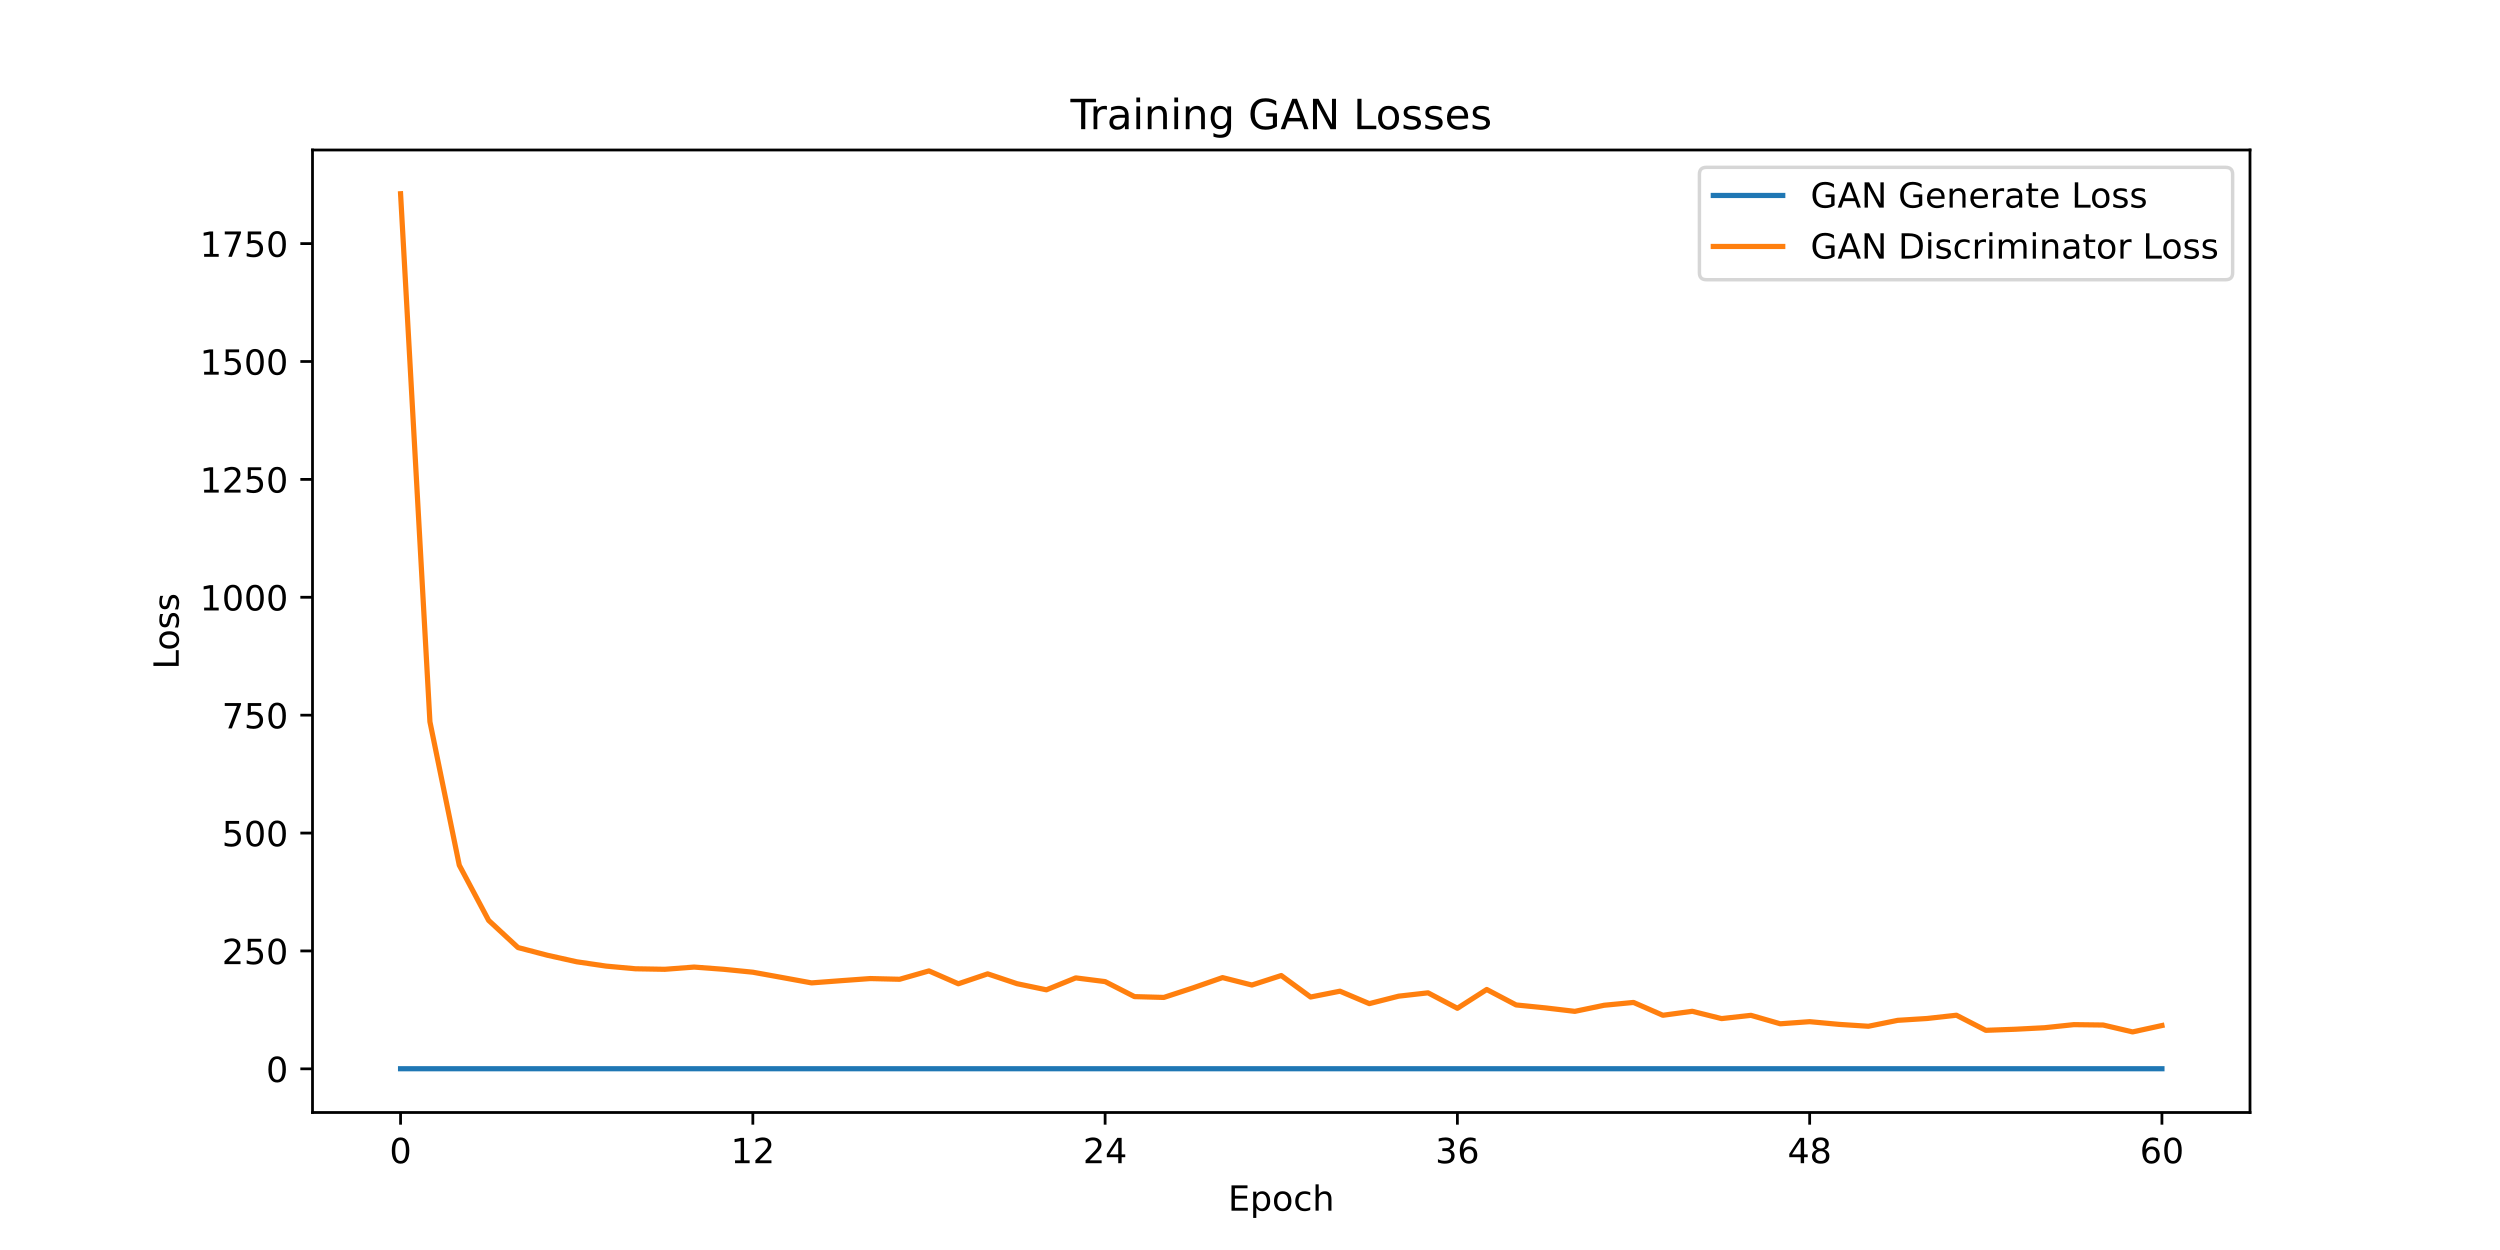
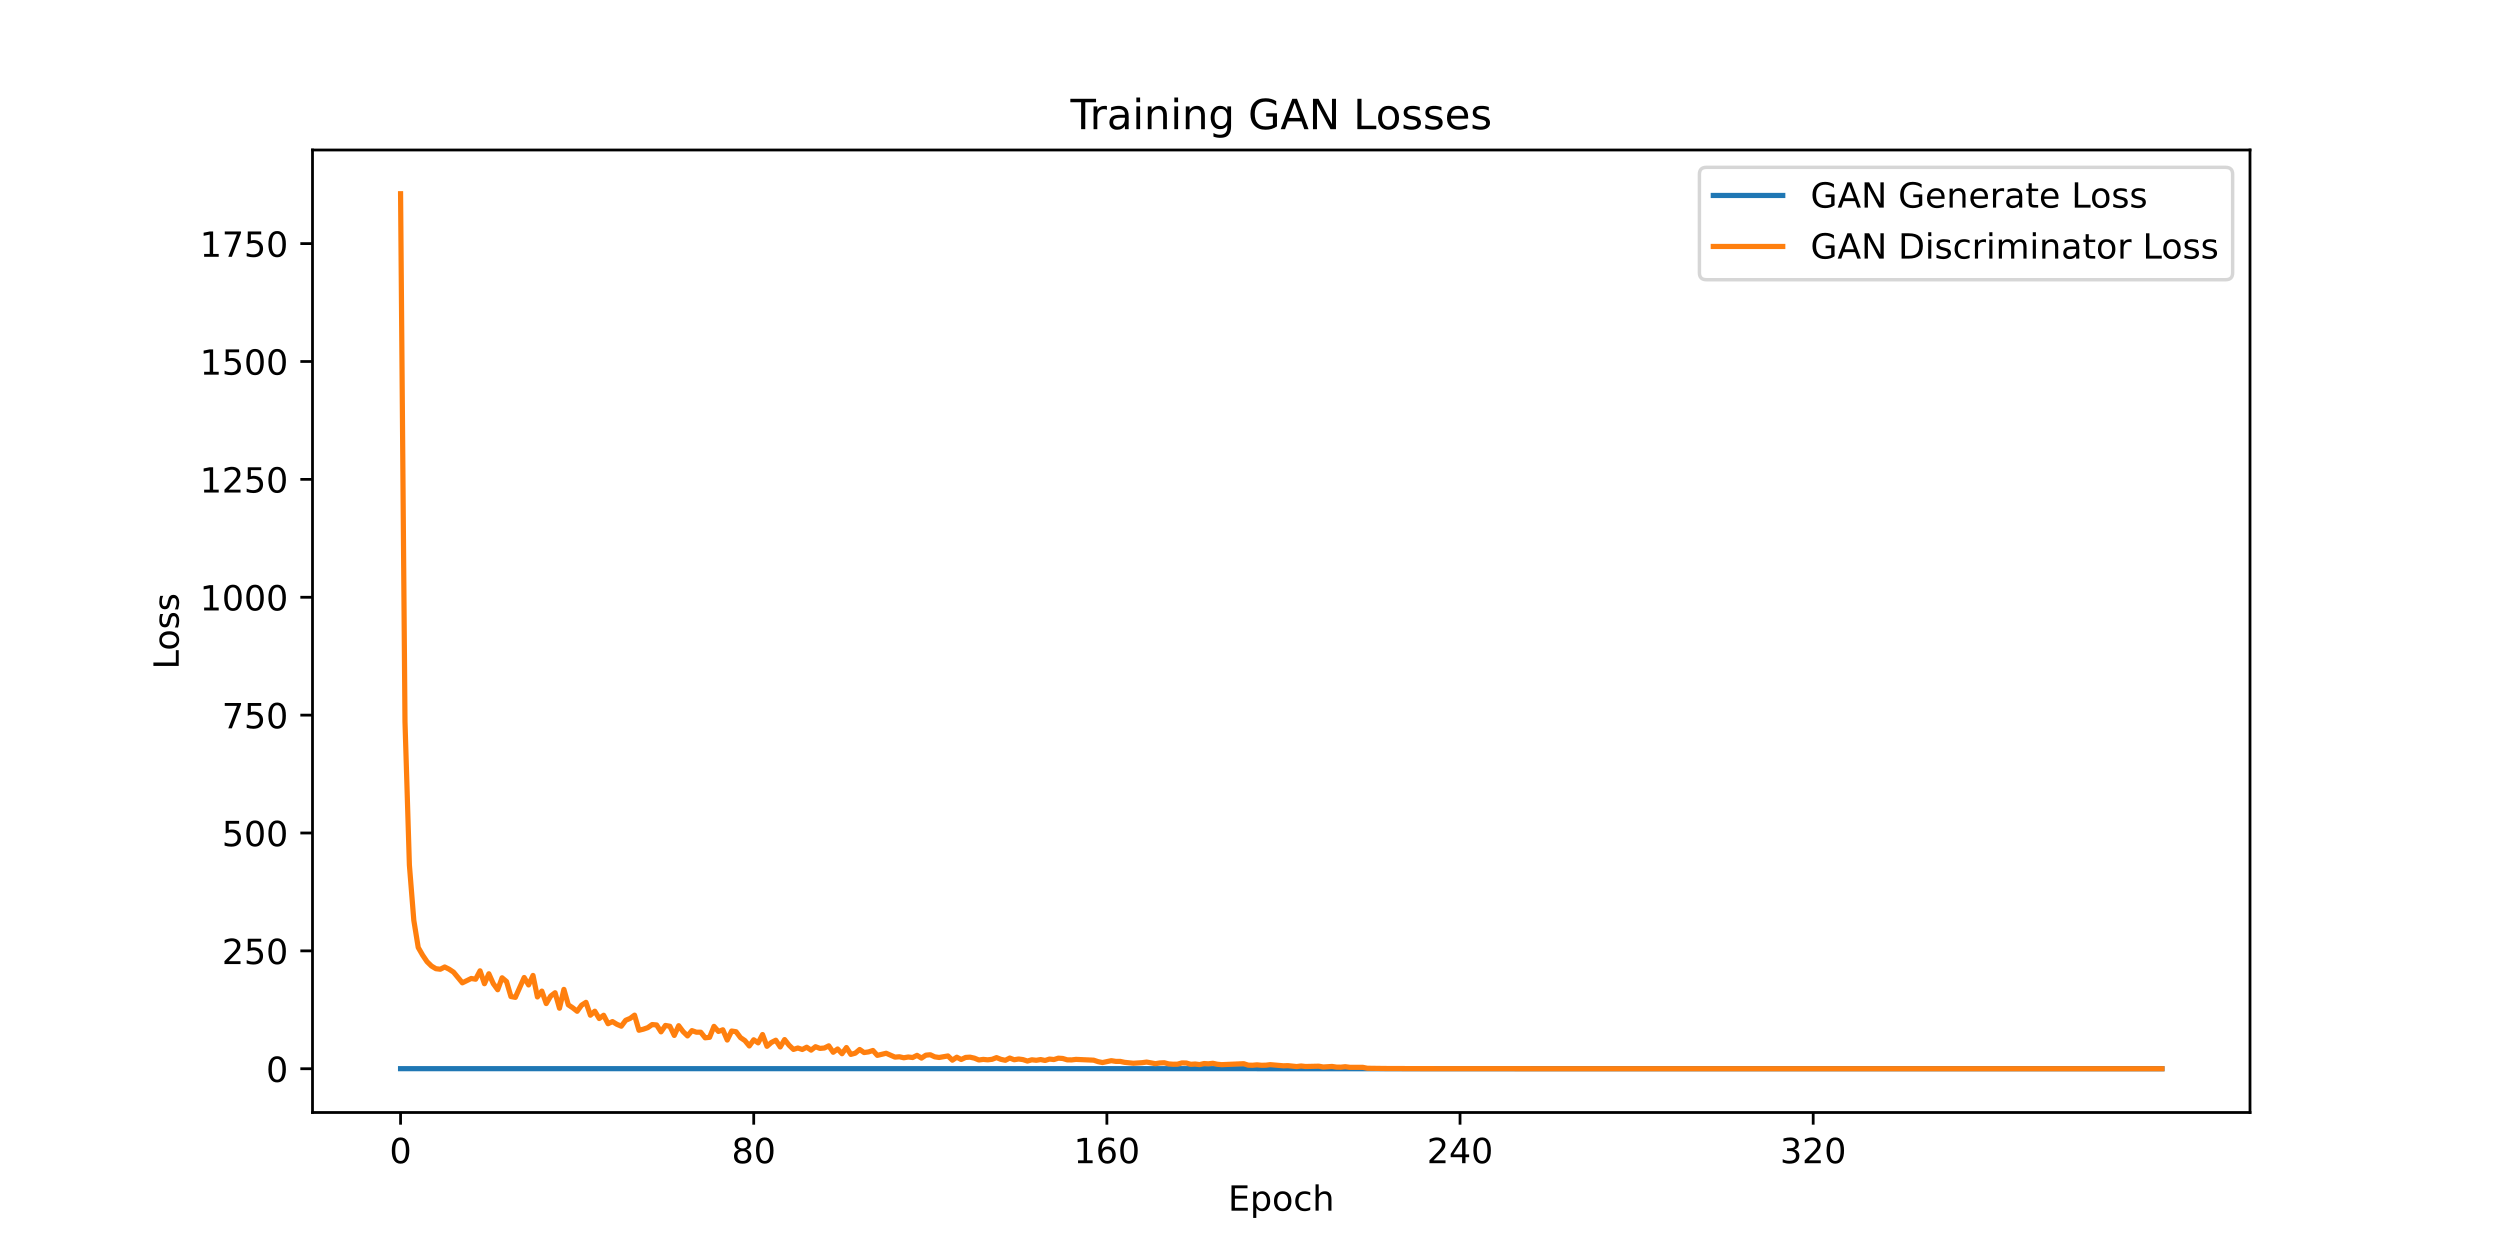
<svg xmlns="http://www.w3.org/2000/svg" xmlns:xlink="http://www.w3.org/1999/xlink" width="720pt" height="360pt" viewBox="0 0 720 360" version="1.1">
  <defs>
    <style type="text/css">*{stroke-linejoin: round; stroke-linecap: butt}</style>
  </defs>
  <g id="figure_1">
    <g id="patch_1">
      <path d="M 0 360  L 720 360  L 720 0  L 0 0  z " style="fill: #ffffff" />
    </g>
    <g id="axes_1">
      <g id="patch_2">
        <path d="M 90 320.4  L 648 320.4  L 648 43.2  L 90 43.2  z " style="fill: #ffffff" />
      </g>
      <g id="matplotlib.axis_1">
        <g id="xtick_1">
          <g id="line2d_1">
            <defs>
-               <path id="mc9441f8f01" d="M 0 0  L 0 3.5  " style="stroke: #000000; stroke-width: 0.8" />
-             </defs>
-             <g>
-               <use xlink:href="#mc9441f8f01" x="115.364" y="320.4" style="stroke: #000000; stroke-width: 0.8" />
+               <path id="m5b5b3372a6" d="M 0 0  L 0 3.5  " style="stroke: #000000; stroke-width: 0.8" />
+             </defs>
+             <g>
+               <use xlink:href="#m5b5b3372a6" x="115.364" y="320.4" style="stroke: #000000; stroke-width: 0.8" />
            </g>
          </g>
          <g id="text_1">
            <g transform="translate(112.1824 334.9984) scale(0.1 -0.1)">
              <defs>
                <path id="DejaVuSans-30" d="M 2034 4250  Q 1547 4250 1301 3770  Q 1056 3291 1056 2328  Q 1056 1369 1301 889  Q 1547 409 2034 409  Q 2525 409 2770 889  Q 3016 1369 3016 2328  Q 3016 3291 2770 3770  Q 2525 4250 2034 4250  z M 2034 4750  Q 2819 4750 3233 4129  Q 3647 3509 3647 2328  Q 3647 1150 3233 529  Q 2819 -91 2034 -91  Q 1250 -91 836 529  Q 422 1150 422 2328  Q 422 3509 836 4129  Q 1250 4750 2034 4750  z " transform="scale(0.015625)" />
              </defs>
              <use xlink:href="#DejaVuSans-30" />
            </g>
          </g>
        </g>
        <g id="xtick_2">
          <g id="line2d_2">
            <g>
-               <use xlink:href="#mc9441f8f01" x="216.818" y="320.4" style="stroke: #000000; stroke-width: 0.8" />
+               <use xlink:href="#m5b5b3372a6" x="217.072" y="320.4" style="stroke: #000000; stroke-width: 0.8" />
            </g>
          </g>
          <g id="text_2">
-             <g transform="translate(210.4557 334.9984) scale(0.1 -0.1)">
-               <defs>
-                 <path id="DejaVuSans-31" d="M 794 531  L 1825 531  L 1825 4091  L 703 3866  L 703 4441  L 1819 4666  L 2450 4666  L 2450 531  L 3481 531  L 3481 0  L 794 0  L 794 531  z " transform="scale(0.015625)" />
-                 <path id="DejaVuSans-32" d="M 1228 531  L 3431 531  L 3431 0  L 469 0  L 469 531  Q 828 903 1448 1529  Q 2069 2156 2228 2338  Q 2531 2678 2651 2914  Q 2772 3150 2772 3378  Q 2772 3750 2511 3984  Q 2250 4219 1831 4219  Q 1534 4219 1204 4116  Q 875 4013 500 3803  L 500 4441  Q 881 4594 1212 4672  Q 1544 4750 1819 4750  Q 2544 4750 2975 4387  Q 3406 4025 3406 3419  Q 3406 3131 3298 2873  Q 3191 2616 2906 2266  Q 2828 2175 2409 1742  Q 1991 1309 1228 531  z " transform="scale(0.015625)" />
-               </defs>
-               <use xlink:href="#DejaVuSans-31" />
-               <use xlink:href="#DejaVuSans-32" transform="translate(63.62305 0)" />
+             <g transform="translate(210.71 334.9984) scale(0.1 -0.1)">
+               <defs>
+                 <path id="DejaVuSans-38" d="M 2034 2216  Q 1584 2216 1326 1975  Q 1069 1734 1069 1313  Q 1069 891 1326 650  Q 1584 409 2034 409  Q 2484 409 2743 651  Q 3003 894 3003 1313  Q 3003 1734 2745 1975  Q 2488 2216 2034 2216  z M 1403 2484  Q 997 2584 770 2862  Q 544 3141 544 3541  Q 544 4100 942 4425  Q 1341 4750 2034 4750  Q 2731 4750 3128 4425  Q 3525 4100 3525 3541  Q 3525 3141 3298 2862  Q 3072 2584 2669 2484  Q 3125 2378 3379 2068  Q 3634 1759 3634 1313  Q 3634 634 3220 271  Q 2806 -91 2034 -91  Q 1263 -91 848 271  Q 434 634 434 1313  Q 434 1759 690 2068  Q 947 2378 1403 2484  z M 1172 3481  Q 1172 3119 1398 2916  Q 1625 2713 2034 2713  Q 2441 2713 2670 2916  Q 2900 3119 2900 3481  Q 2900 3844 2670 4047  Q 2441 4250 2034 4250  Q 1625 4250 1398 4047  Q 1172 3844 1172 3481  z " transform="scale(0.015625)" />
+               </defs>
+               <use xlink:href="#DejaVuSans-38" />
+               <use xlink:href="#DejaVuSans-30" transform="translate(63.62305 0)" />
            </g>
          </g>
        </g>
        <g id="xtick_3">
          <g id="line2d_3">
            <g>
-               <use xlink:href="#mc9441f8f01" x="318.273" y="320.4" style="stroke: #000000; stroke-width: 0.8" />
+               <use xlink:href="#m5b5b3372a6" x="318.781" y="320.4" style="stroke: #000000; stroke-width: 0.8" />
            </g>
          </g>
          <g id="text_3">
-             <g transform="translate(311.9102 334.9984) scale(0.1 -0.1)">
-               <defs>
+             <g transform="translate(309.2375 334.9984) scale(0.1 -0.1)">
+               <defs>
+                 <path id="DejaVuSans-31" d="M 794 531  L 1825 531  L 1825 4091  L 703 3866  L 703 4441  L 1819 4666  L 2450 4666  L 2450 531  L 3481 531  L 3481 0  L 794 0  L 794 531  z " transform="scale(0.015625)" />
+                 <path id="DejaVuSans-36" d="M 2113 2584  Q 1688 2584 1439 2293  Q 1191 2003 1191 1497  Q 1191 994 1439 701  Q 1688 409 2113 409  Q 2538 409 2786 701  Q 3034 994 3034 1497  Q 3034 2003 2786 2293  Q 2538 2584 2113 2584  z M 3366 4563  L 3366 3988  Q 3128 4100 2886 4159  Q 2644 4219 2406 4219  Q 1781 4219 1451 3797  Q 1122 3375 1075 2522  Q 1259 2794 1537 2939  Q 1816 3084 2150 3084  Q 2853 3084 3261 2657  Q 3669 2231 3669 1497  Q 3669 778 3244 343  Q 2819 -91 2113 -91  Q 1303 -91 875 529  Q 447 1150 447 2328  Q 447 3434 972 4092  Q 1497 4750 2381 4750  Q 2619 4750 2861 4703  Q 3103 4656 3366 4563  z " transform="scale(0.015625)" />
+               </defs>
+               <use xlink:href="#DejaVuSans-31" />
+               <use xlink:href="#DejaVuSans-36" transform="translate(63.62305 0)" />
+               <use xlink:href="#DejaVuSans-30" transform="translate(127.2461 0)" />
+             </g>
+           </g>
+         </g>
+         <g id="xtick_4">
+           <g id="line2d_4">
+             <g>
+               <use xlink:href="#m5b5b3372a6" x="420.49" y="320.4" style="stroke: #000000; stroke-width: 0.8" />
+             </g>
+           </g>
+           <g id="text_4">
+             <g transform="translate(410.9463 334.9984) scale(0.1 -0.1)">
+               <defs>
+                 <path id="DejaVuSans-32" d="M 1228 531  L 3431 531  L 3431 0  L 469 0  L 469 531  Q 828 903 1448 1529  Q 2069 2156 2228 2338  Q 2531 2678 2651 2914  Q 2772 3150 2772 3378  Q 2772 3750 2511 3984  Q 2250 4219 1831 4219  Q 1534 4219 1204 4116  Q 875 4013 500 3803  L 500 4441  Q 881 4594 1212 4672  Q 1544 4750 1819 4750  Q 2544 4750 2975 4387  Q 3406 4025 3406 3419  Q 3406 3131 3298 2873  Q 3191 2616 2906 2266  Q 2828 2175 2409 1742  Q 1991 1309 1228 531  z " transform="scale(0.015625)" />
                <path id="DejaVuSans-34" d="M 2419 4116  L 825 1625  L 2419 1625  L 2419 4116  z M 2253 4666  L 3047 4666  L 3047 1625  L 3713 1625  L 3713 1100  L 3047 1100  L 3047 0  L 2419 0  L 2419 1100  L 313 1100  L 313 1709  L 2253 4666  z " transform="scale(0.015625)" />
              </defs>
              <use xlink:href="#DejaVuSans-32" />
              <use xlink:href="#DejaVuSans-34" transform="translate(63.62305 0)" />
-             </g>
-           </g>
-         </g>
-         <g id="xtick_4">
-           <g id="line2d_4">
-             <g>
-               <use xlink:href="#mc9441f8f01" x="419.727" y="320.4" style="stroke: #000000; stroke-width: 0.8" />
-             </g>
-           </g>
-           <g id="text_4">
-             <g transform="translate(413.3648 334.9984) scale(0.1 -0.1)">
-               <defs>
-                 <path id="DejaVuSans-33" d="M 2597 2516  Q 3050 2419 3304 2112  Q 3559 1806 3559 1356  Q 3559 666 3084 287  Q 2609 -91 1734 -91  Q 1441 -91 1130 -33  Q 819 25 488 141  L 488 750  Q 750 597 1062 519  Q 1375 441 1716 441  Q 2309 441 2620 675  Q 2931 909 2931 1356  Q 2931 1769 2642 2001  Q 2353 2234 1838 2234  L 1294 2234  L 1294 2753  L 1863 2753  Q 2328 2753 2575 2939  Q 2822 3125 2822 3475  Q 2822 3834 2567 4026  Q 2313 4219 1838 4219  Q 1578 4219 1281 4162  Q 984 4106 628 3988  L 628 4550  Q 988 4650 1302 4700  Q 1616 4750 1894 4750  Q 2613 4750 3031 4423  Q 3450 4097 3450 3541  Q 3450 3153 3228 2886  Q 3006 2619 2597 2516  z " transform="scale(0.015625)" />
-                 <path id="DejaVuSans-36" d="M 2113 2584  Q 1688 2584 1439 2293  Q 1191 2003 1191 1497  Q 1191 994 1439 701  Q 1688 409 2113 409  Q 2538 409 2786 701  Q 3034 994 3034 1497  Q 3034 2003 2786 2293  Q 2538 2584 2113 2584  z M 3366 4563  L 3366 3988  Q 3128 4100 2886 4159  Q 2644 4219 2406 4219  Q 1781 4219 1451 3797  Q 1122 3375 1075 2522  Q 1259 2794 1537 2939  Q 1816 3084 2150 3084  Q 2853 3084 3261 2657  Q 3669 2231 3669 1497  Q 3669 778 3244 343  Q 2819 -91 2113 -91  Q 1303 -91 875 529  Q 447 1150 447 2328  Q 447 3434 972 4092  Q 1497 4750 2381 4750  Q 2619 4750 2861 4703  Q 3103 4656 3366 4563  z " transform="scale(0.015625)" />
-               </defs>
-               <use xlink:href="#DejaVuSans-33" />
-               <use xlink:href="#DejaVuSans-36" transform="translate(63.62305 0)" />
+               <use xlink:href="#DejaVuSans-30" transform="translate(127.2461 0)" />
            </g>
          </g>
        </g>
        <g id="xtick_5">
          <g id="line2d_5">
            <g>
-               <use xlink:href="#mc9441f8f01" x="521.182" y="320.4" style="stroke: #000000; stroke-width: 0.8" />
+               <use xlink:href="#m5b5b3372a6" x="522.199" y="320.4" style="stroke: #000000; stroke-width: 0.8" />
            </g>
          </g>
          <g id="text_5">
-             <g transform="translate(514.8193 334.9984) scale(0.1 -0.1)">
-               <defs>
-                 <path id="DejaVuSans-38" d="M 2034 2216  Q 1584 2216 1326 1975  Q 1069 1734 1069 1313  Q 1069 891 1326 650  Q 1584 409 2034 409  Q 2484 409 2743 651  Q 3003 894 3003 1313  Q 3003 1734 2745 1975  Q 2488 2216 2034 2216  z M 1403 2484  Q 997 2584 770 2862  Q 544 3141 544 3541  Q 544 4100 942 4425  Q 1341 4750 2034 4750  Q 2731 4750 3128 4425  Q 3525 4100 3525 3541  Q 3525 3141 3298 2862  Q 3072 2584 2669 2484  Q 3125 2378 3379 2068  Q 3634 1759 3634 1313  Q 3634 634 3220 271  Q 2806 -91 2034 -91  Q 1263 -91 848 271  Q 434 634 434 1313  Q 434 1759 690 2068  Q 947 2378 1403 2484  z M 1172 3481  Q 1172 3119 1398 2916  Q 1625 2713 2034 2713  Q 2441 2713 2670 2916  Q 2900 3119 2900 3481  Q 2900 3844 2670 4047  Q 2441 4250 2034 4250  Q 1625 4250 1398 4047  Q 1172 3844 1172 3481  z " transform="scale(0.015625)" />
-               </defs>
-               <use xlink:href="#DejaVuSans-34" />
-               <use xlink:href="#DejaVuSans-38" transform="translate(63.62305 0)" />
-             </g>
-           </g>
-         </g>
-         <g id="xtick_6">
-           <g id="line2d_6">
-             <g>
-               <use xlink:href="#mc9441f8f01" x="622.636" y="320.4" style="stroke: #000000; stroke-width: 0.8" />
-             </g>
-           </g>
-           <g id="text_6">
-             <g transform="translate(616.2739 334.9984) scale(0.1 -0.1)">
-               <use xlink:href="#DejaVuSans-36" />
-               <use xlink:href="#DejaVuSans-30" transform="translate(63.62305 0)" />
-             </g>
-           </g>
-         </g>
-         <g id="text_7">
+             <g transform="translate(512.6552 334.9984) scale(0.1 -0.1)">
+               <defs>
+                 <path id="DejaVuSans-33" d="M 2597 2516  Q 3050 2419 3304 2112  Q 3559 1806 3559 1356  Q 3559 666 3084 287  Q 2609 -91 1734 -91  Q 1441 -91 1130 -33  Q 819 25 488 141  L 488 750  Q 750 597 1062 519  Q 1375 441 1716 441  Q 2309 441 2620 675  Q 2931 909 2931 1356  Q 2931 1769 2642 2001  Q 2353 2234 1838 2234  L 1294 2234  L 1294 2753  L 1863 2753  Q 2328 2753 2575 2939  Q 2822 3125 2822 3475  Q 2822 3834 2567 4026  Q 2313 4219 1838 4219  Q 1578 4219 1281 4162  Q 984 4106 628 3988  L 628 4550  Q 988 4650 1302 4700  Q 1616 4750 1894 4750  Q 2613 4750 3031 4423  Q 3450 4097 3450 3541  Q 3450 3153 3228 2886  Q 3006 2619 2597 2516  z " transform="scale(0.015625)" />
+               </defs>
+               <use xlink:href="#DejaVuSans-33" />
+               <use xlink:href="#DejaVuSans-32" transform="translate(63.62305 0)" />
+               <use xlink:href="#DejaVuSans-30" transform="translate(127.2461 0)" />
+             </g>
+           </g>
+         </g>
+         <g id="text_6">
          <g transform="translate(353.6891 348.6766) scale(0.1 -0.1)">
            <defs>
              <path id="DejaVuSans-45" d="M 628 4666  L 3578 4666  L 3578 4134  L 1259 4134  L 1259 2753  L 3481 2753  L 3481 2222  L 1259 2222  L 1259 531  L 3634 531  L 3634 0  L 628 0  L 628 4666  z " transform="scale(0.015625)" />
              <path id="DejaVuSans-70" d="M 1159 525  L 1159 -1331  L 581 -1331  L 581 3500  L 1159 3500  L 1159 2969  Q 1341 3281 1617 3432  Q 1894 3584 2278 3584  Q 2916 3584 3314 3078  Q 3713 2572 3713 1747  Q 3713 922 3314 415  Q 2916 -91 2278 -91  Q 1894 -91 1617 61  Q 1341 213 1159 525  z M 3116 1747  Q 3116 2381 2855 2742  Q 2594 3103 2138 3103  Q 1681 3103 1420 2742  Q 1159 2381 1159 1747  Q 1159 1113 1420 752  Q 1681 391 2138 391  Q 2594 391 2855 752  Q 3116 1113 3116 1747  z " transform="scale(0.015625)" />
              <path id="DejaVuSans-6f" d="M 1959 3097  Q 1497 3097 1228 2736  Q 959 2375 959 1747  Q 959 1119 1226 758  Q 1494 397 1959 397  Q 2419 397 2687 759  Q 2956 1122 2956 1747  Q 2956 2369 2687 2733  Q 2419 3097 1959 3097  z M 1959 3584  Q 2709 3584 3137 3096  Q 3566 2609 3566 1747  Q 3566 888 3137 398  Q 2709 -91 1959 -91  Q 1206 -91 779 398  Q 353 888 353 1747  Q 353 2609 779 3096  Q 1206 3584 1959 3584  z " transform="scale(0.015625)" />
              <path id="DejaVuSans-63" d="M 3122 3366  L 3122 2828  Q 2878 2963 2633 3030  Q 2388 3097 2138 3097  Q 1578 3097 1268 2742  Q 959 2388 959 1747  Q 959 1106 1268 751  Q 1578 397 2138 397  Q 2388 397 2633 464  Q 2878 531 3122 666  L 3122 134  Q 2881 22 2623 -34  Q 2366 -91 2075 -91  Q 1284 -91 818 406  Q 353 903 353 1747  Q 353 2603 823 3093  Q 1294 3584 2113 3584  Q 2378 3584 2631 3529  Q 2884 3475 3122 3366  z " transform="scale(0.015625)" />
              <path id="DejaVuSans-68" d="M 3513 2113  L 3513 0  L 2938 0  L 2938 2094  Q 2938 2591 2744 2837  Q 2550 3084 2163 3084  Q 1697 3084 1428 2787  Q 1159 2491 1159 1978  L 1159 0  L 581 0  L 581 4863  L 1159 4863  L 1159 2956  Q 1366 3272 1645 3428  Q 1925 3584 2291 3584  Q 2894 3584 3203 3211  Q 3513 2838 3513 2113  z " transform="scale(0.015625)" />
            </defs>
            <use xlink:href="#DejaVuSans-45" />
            <use xlink:href="#DejaVuSans-70" transform="translate(63.18359 0)" />
            <use xlink:href="#DejaVuSans-6f" transform="translate(126.6602 0)" />
            <use xlink:href="#DejaVuSans-63" transform="translate(187.8418 0)" />
            <use xlink:href="#DejaVuSans-68" transform="translate(242.8223 0)" />
          </g>
        </g>
      </g>
      <g id="matplotlib.axis_2">
        <g id="ytick_1">
+           <g id="line2d_6">
+             <defs>
+               <path id="m64368c30f9" d="M 0 0  L -3.5 0  " style="stroke: #000000; stroke-width: 0.8" />
+             </defs>
+             <g>
+               <use xlink:href="#m64368c30f9" x="90" y="307.801" style="stroke: #000000; stroke-width: 0.8" />
+             </g>
+           </g>
+           <g id="text_7">
+             <g transform="translate(76.6375 311.6003) scale(0.1 -0.1)">
+               <use xlink:href="#DejaVuSans-30" />
+             </g>
+           </g>
+         </g>
+         <g id="ytick_2">
          <g id="line2d_7">
-             <defs>
-               <path id="me9050f541e" d="M 0 0  L -3.5 0  " style="stroke: #000000; stroke-width: 0.8" />
-             </defs>
-             <g>
-               <use xlink:href="#me9050f541e" x="90" y="307.826" style="stroke: #000000; stroke-width: 0.8" />
+             <g>
+               <use xlink:href="#m64368c30f9" x="90" y="273.852" style="stroke: #000000; stroke-width: 0.8" />
            </g>
          </g>
          <g id="text_8">
-             <g transform="translate(76.6375 311.6248) scale(0.1 -0.1)">
-               <use xlink:href="#DejaVuSans-30" />
-             </g>
-           </g>
-         </g>
-         <g id="ytick_2">
-           <g id="line2d_8">
-             <g>
-               <use xlink:href="#me9050f541e" x="90" y="273.874" style="stroke: #000000; stroke-width: 0.8" />
-             </g>
-           </g>
-           <g id="text_9">
-             <g transform="translate(63.9125 277.6729) scale(0.1 -0.1)">
+             <g transform="translate(63.9125 277.6517) scale(0.1 -0.1)">
              <defs>
                <path id="DejaVuSans-35" d="M 691 4666  L 3169 4666  L 3169 4134  L 1269 4134  L 1269 2991  Q 1406 3038 1543 3061  Q 1681 3084 1819 3084  Q 2600 3084 3056 2656  Q 3513 2228 3513 1497  Q 3513 744 3044 326  Q 2575 -91 1722 -91  Q 1428 -91 1123 -41  Q 819 9 494 109  L 494 744  Q 775 591 1075 516  Q 1375 441 1709 441  Q 2250 441 2565 725  Q 2881 1009 2881 1497  Q 2881 1984 2565 2268  Q 2250 2553 1709 2553  Q 1456 2553 1204 2497  Q 953 2441 691 2322  L 691 4666  z " transform="scale(0.015625)" />
              </defs>
              <use xlink:href="#DejaVuSans-32" />
              <use xlink:href="#DejaVuSans-35" transform="translate(63.62305 0)" />
              <use xlink:href="#DejaVuSans-30" transform="translate(127.2461 0)" />
            </g>
          </g>
        </g>
        <g id="ytick_3">
-           <g id="line2d_9">
-             <g>
-               <use xlink:href="#me9050f541e" x="90" y="239.922" style="stroke: #000000; stroke-width: 0.8" />
-             </g>
-           </g>
-           <g id="text_10">
-             <g transform="translate(63.9125 243.721) scale(0.1 -0.1)">
+           <g id="line2d_8">
+             <g>
+               <use xlink:href="#m64368c30f9" x="90" y="239.904" style="stroke: #000000; stroke-width: 0.8" />
+             </g>
+           </g>
+           <g id="text_9">
+             <g transform="translate(63.9125 243.7031) scale(0.1 -0.1)">
              <use xlink:href="#DejaVuSans-35" />
              <use xlink:href="#DejaVuSans-30" transform="translate(63.62305 0)" />
              <use xlink:href="#DejaVuSans-30" transform="translate(127.2461 0)" />
            </g>
          </g>
        </g>
        <g id="ytick_4">
-           <g id="line2d_10">
-             <g>
-               <use xlink:href="#me9050f541e" x="90" y="205.97" style="stroke: #000000; stroke-width: 0.8" />
-             </g>
-           </g>
-           <g id="text_11">
-             <g transform="translate(63.9125 209.7692) scale(0.1 -0.1)">
+           <g id="line2d_9">
+             <g>
+               <use xlink:href="#m64368c30f9" x="90" y="205.955" style="stroke: #000000; stroke-width: 0.8" />
+             </g>
+           </g>
+           <g id="text_10">
+             <g transform="translate(63.9125 209.7546) scale(0.1 -0.1)">
              <defs>
                <path id="DejaVuSans-37" d="M 525 4666  L 3525 4666  L 3525 4397  L 1831 0  L 1172 0  L 2766 4134  L 525 4134  L 525 4666  z " transform="scale(0.015625)" />
              </defs>
              <use xlink:href="#DejaVuSans-37" />
              <use xlink:href="#DejaVuSans-35" transform="translate(63.62305 0)" />
              <use xlink:href="#DejaVuSans-30" transform="translate(127.2461 0)" />
            </g>
          </g>
        </g>
        <g id="ytick_5">
+           <g id="line2d_10">
+             <g>
+               <use xlink:href="#m64368c30f9" x="90" y="172.007" style="stroke: #000000; stroke-width: 0.8" />
+             </g>
+           </g>
+           <g id="text_11">
+             <g transform="translate(57.55 175.806) scale(0.1 -0.1)">
+               <use xlink:href="#DejaVuSans-31" />
+               <use xlink:href="#DejaVuSans-30" transform="translate(63.62305 0)" />
+               <use xlink:href="#DejaVuSans-30" transform="translate(127.2461 0)" />
+               <use xlink:href="#DejaVuSans-30" transform="translate(190.8691 0)" />
+             </g>
+           </g>
+         </g>
+         <g id="ytick_6">
          <g id="line2d_11">
            <g>
-               <use xlink:href="#me9050f541e" x="90" y="172.018" style="stroke: #000000; stroke-width: 0.8" />
+               <use xlink:href="#m64368c30f9" x="90" y="138.058" style="stroke: #000000; stroke-width: 0.8" />
            </g>
          </g>
          <g id="text_12">
-             <g transform="translate(57.55 175.8173) scale(0.1 -0.1)">
-               <use xlink:href="#DejaVuSans-31" />
-               <use xlink:href="#DejaVuSans-30" transform="translate(63.62305 0)" />
-               <use xlink:href="#DejaVuSans-30" transform="translate(127.2461 0)" />
-               <use xlink:href="#DejaVuSans-30" transform="translate(190.8691 0)" />
-             </g>
-           </g>
-         </g>
-         <g id="ytick_6">
-           <g id="line2d_12">
-             <g>
-               <use xlink:href="#me9050f541e" x="90" y="138.066" style="stroke: #000000; stroke-width: 0.8" />
-             </g>
-           </g>
-           <g id="text_13">
-             <g transform="translate(57.55 141.8654) scale(0.1 -0.1)">
+             <g transform="translate(57.55 141.8574) scale(0.1 -0.1)">
              <use xlink:href="#DejaVuSans-31" />
              <use xlink:href="#DejaVuSans-32" transform="translate(63.62305 0)" />
              <use xlink:href="#DejaVuSans-35" transform="translate(127.2461 0)" />
              <use xlink:href="#DejaVuSans-30" transform="translate(190.8691 0)" />
            </g>
          </g>
        </g>
        <g id="ytick_7">
+           <g id="line2d_12">
+             <g>
+               <use xlink:href="#m64368c30f9" x="90" y="104.11" style="stroke: #000000; stroke-width: 0.8" />
+             </g>
+           </g>
+           <g id="text_13">
+             <g transform="translate(57.55 107.9088) scale(0.1 -0.1)">
+               <use xlink:href="#DejaVuSans-31" />
+               <use xlink:href="#DejaVuSans-35" transform="translate(63.62305 0)" />
+               <use xlink:href="#DejaVuSans-30" transform="translate(127.2461 0)" />
+               <use xlink:href="#DejaVuSans-30" transform="translate(190.8691 0)" />
+             </g>
+           </g>
+         </g>
+         <g id="ytick_8">
          <g id="line2d_13">
            <g>
-               <use xlink:href="#me9050f541e" x="90" y="104.114" style="stroke: #000000; stroke-width: 0.8" />
+               <use xlink:href="#m64368c30f9" x="90" y="70.161" style="stroke: #000000; stroke-width: 0.8" />
            </g>
          </g>
          <g id="text_14">
-             <g transform="translate(57.55 107.9135) scale(0.1 -0.1)">
-               <use xlink:href="#DejaVuSans-31" />
-               <use xlink:href="#DejaVuSans-35" transform="translate(63.62305 0)" />
-               <use xlink:href="#DejaVuSans-30" transform="translate(127.2461 0)" />
-               <use xlink:href="#DejaVuSans-30" transform="translate(190.8691 0)" />
-             </g>
-           </g>
-         </g>
-         <g id="ytick_8">
-           <g id="line2d_14">
-             <g>
-               <use xlink:href="#me9050f541e" x="90" y="70.162" style="stroke: #000000; stroke-width: 0.8" />
-             </g>
-           </g>
-           <g id="text_15">
-             <g transform="translate(57.55 73.96162) scale(0.1 -0.1)">
+             <g transform="translate(57.55 73.96023) scale(0.1 -0.1)">
              <use xlink:href="#DejaVuSans-31" />
              <use xlink:href="#DejaVuSans-37" transform="translate(63.62305 0)" />
              <use xlink:href="#DejaVuSans-35" transform="translate(127.2461 0)" />
              <use xlink:href="#DejaVuSans-30" transform="translate(190.8691 0)" />
            </g>
          </g>
        </g>
-         <g id="text_16">
+         <g id="text_15">
          <g transform="translate(51.47031 192.7672) rotate(-90) scale(0.1 -0.1)">
            <defs>
              <path id="DejaVuSans-4c" d="M 628 4666  L 1259 4666  L 1259 531  L 3531 531  L 3531 0  L 628 0  L 628 4666  z " transform="scale(0.015625)" />
              <path id="DejaVuSans-73" d="M 2834 3397  L 2834 2853  Q 2591 2978 2328 3040  Q 2066 3103 1784 3103  Q 1356 3103 1142 2972  Q 928 2841 928 2578  Q 928 2378 1081 2264  Q 1234 2150 1697 2047  L 1894 2003  Q 2506 1872 2764 1633  Q 3022 1394 3022 966  Q 3022 478 2636 193  Q 2250 -91 1575 -91  Q 1294 -91 989 -36  Q 684 19 347 128  L 347 722  Q 666 556 975 473  Q 1284 391 1588 391  Q 1994 391 2212 530  Q 2431 669 2431 922  Q 2431 1156 2273 1281  Q 2116 1406 1581 1522  L 1381 1569  Q 847 1681 609 1914  Q 372 2147 372 2553  Q 372 3047 722 3315  Q 1072 3584 1716 3584  Q 2034 3584 2315 3537  Q 2597 3491 2834 3397  z " transform="scale(0.015625)" />
            </defs>
            <use xlink:href="#DejaVuSans-4c" />
            <use xlink:href="#DejaVuSans-6f" transform="translate(53.96289 0)" />
            <use xlink:href="#DejaVuSans-73" transform="translate(115.1445 0)" />
            <use xlink:href="#DejaVuSans-73" transform="translate(167.2441 0)" />
          </g>
        </g>
      </g>
+       <g id="line2d_14">
+         <path d="M 115.364 307.776  L 163.675 307.772  L 622.636 307.8  L 622.636 307.8  " clip-path="url(#p3cfa538fac)" style="fill: none; stroke: #1f77b4; stroke-width: 1.5; stroke-linecap: square" />
+       </g>
      <g id="line2d_15">
-         <path d="M 115.364 307.8  L 123.818 307.797  L 132.273 307.796  L 140.727 307.796  L 149.182 307.795  L 157.636 307.796  L 166.091 307.796  L 174.545 307.796  L 183 307.796  L 191.455 307.796  L 199.909 307.796  L 208.364 307.796  L 216.818 307.796  L 225.273 307.796  L 233.727 307.796  L 242.182 307.796  L 250.636 307.796  L 259.091 307.796  L 267.545 307.796  L 276 307.796  L 284.455 307.796  L 292.909 307.796  L 301.364 307.796  L 309.818 307.796  L 318.273 307.796  L 326.727 307.796  L 335.182 307.796  L 343.636 307.796  L 352.091 307.796  L 360.545 307.796  L 369 307.796  L 377.455 307.796  L 385.909 307.796  L 394.364 307.796  L 402.818 307.796  L 411.273 307.796  L 419.727 307.796  L 428.182 307.796  L 436.636 307.796  L 445.091 307.796  L 453.545 307.796  L 462 307.796  L 470.455 307.796  L 478.909 307.796  L 487.364 307.796  L 495.818 307.796  L 504.273 307.796  L 512.727 307.796  L 521.182 307.796  L 529.636 307.796  L 538.091 307.796  L 546.545 307.796  L 555 307.796  L 563.455 307.797  L 571.909 307.797  L 580.364 307.797  L 588.818 307.797  L 597.273 307.797  L 605.727 307.797  L 614.182 307.797  L 622.636 307.797  " clip-path="url(#p9e21dbe449)" style="fill: none; stroke: #1f77b4; stroke-width: 1.5; stroke-linecap: square" />
-       </g>
-       <g id="line2d_16">
-         <path d="M 115.364 55.8  L 123.818 207.858  L 132.273 249.181  L 140.727 265.072  L 149.182 272.896  L 157.636 275.11  L 166.091 276.994  L 174.545 278.237  L 183 279.007  L 191.455 279.16  L 199.909 278.516  L 208.364 279.153  L 216.818 279.997  L 225.273 281.528  L 233.727 283.074  L 242.182 282.439  L 250.636 281.826  L 259.091 282.032  L 267.545 279.622  L 276 283.328  L 284.455 280.47  L 292.909 283.307  L 301.364 285.067  L 309.818 281.631  L 318.273 282.701  L 326.727 287.023  L 335.182 287.262  L 343.636 284.493  L 352.091 281.549  L 360.545 283.686  L 369 280.952  L 377.455 287.14  L 385.909 285.465  L 394.364 289.046  L 402.818 286.895  L 411.273 285.934  L 419.727 290.388  L 428.182 284.973  L 436.636 289.423  L 445.091 290.273  L 453.545 291.27  L 462 289.515  L 470.455 288.702  L 478.909 292.398  L 487.364 291.255  L 495.818 293.356  L 504.273 292.418  L 512.727 294.85  L 521.182 294.241  L 529.636 295.02  L 538.091 295.566  L 546.545 293.858  L 555 293.326  L 563.455 292.387  L 571.909 296.735  L 580.364 296.425  L 588.818 295.985  L 597.273 295.094  L 605.727 295.209  L 614.182 297.194  L 622.636 295.352  " clip-path="url(#p9e21dbe449)" style="fill: none; stroke: #ff7f0e; stroke-width: 1.5; stroke-linecap: square" />
+         <path d="M 115.364 55.8  L 116.635 207.843  L 117.906 249.162  L 119.178 265.052  L 120.449 272.875  L 121.72 275.089  L 122.992 276.972  L 124.263 278.216  L 125.535 278.985  L 126.806 279.139  L 128.077 278.494  L 129.349 279.131  L 130.62 279.975  L 133.163 283.052  L 135.705 281.804  L 136.977 282.01  L 138.248 279.6  L 139.519 283.306  L 140.791 280.448  L 142.062 283.285  L 143.334 285.044  L 144.605 281.609  L 145.876 282.679  L 147.148 287.001  L 148.419 287.24  L 150.962 281.527  L 152.233 283.664  L 153.504 280.93  L 154.776 287.118  L 156.047 285.442  L 157.319 289.023  L 158.59 286.873  L 159.861 285.912  L 161.133 290.365  L 162.404 284.951  L 163.675 289.401  L 164.947 290.25  L 166.218 291.247  L 167.489 289.493  L 168.761 288.679  L 170.032 292.375  L 171.303 291.232  L 172.575 293.333  L 173.846 292.395  L 175.118 294.826  L 176.389 294.218  L 177.66 294.997  L 178.932 295.542  L 180.203 293.835  L 181.474 293.303  L 182.746 292.364  L 184.017 296.712  L 185.288 296.402  L 186.56 295.962  L 187.831 295.071  L 189.103 295.186  L 190.374 297.171  L 191.645 295.328  L 192.917 295.559  L 194.188 298.199  L 195.459 295.403  L 196.731 297.094  L 198.002 298.342  L 199.273 296.82  L 200.545 297.268  L 201.816 297.285  L 203.087 298.884  L 204.359 298.747  L 205.63 295.598  L 206.902 297.054  L 208.173 296.584  L 209.444 299.529  L 210.716 296.938  L 211.987 297.137  L 213.258 298.831  L 214.53 299.694  L 215.801 301.233  L 217.072 299.462  L 218.344 300.34  L 219.615 297.952  L 220.887 301.335  L 222.158 300.227  L 223.429 299.585  L 224.701 301.521  L 225.972 299.4  L 227.243 301.027  L 228.515 302.23  L 229.786 301.825  L 231.057 302.25  L 232.329 301.601  L 233.6 302.436  L 234.871 301.453  L 236.143 301.943  L 237.414 301.827  L 238.686 301.202  L 239.957 303.049  L 241.228 302.112  L 242.5 303.468  L 243.771 301.695  L 245.042 303.663  L 246.314 303.313  L 247.585 302.256  L 248.856 303.132  L 250.128 302.954  L 251.399 302.539  L 252.671 303.944  L 255.213 303.341  L 257.756 304.452  L 259.027 304.348  L 260.299 304.636  L 261.57 304.418  L 262.841 304.565  L 264.113 303.943  L 265.384 304.73  L 266.656 303.886  L 267.927 303.767  L 269.198 304.368  L 270.47 304.552  L 273.012 304.115  L 274.284 305.331  L 275.555 304.479  L 276.826 305.134  L 278.098 304.542  L 279.369 304.463  L 280.64 304.75  L 281.912 305.276  L 283.183 305.107  L 284.455 305.23  L 285.726 305.082  L 286.997 304.591  L 288.269 305.093  L 289.54 305.365  L 290.811 304.72  L 292.083 305.21  L 293.354 304.996  L 294.625 305.169  L 295.897 305.583  L 297.168 305.217  L 298.44 305.364  L 299.711 305.155  L 300.982 305.418  L 302.254 305.012  L 303.525 305.153  L 304.796 304.757  L 306.068 304.844  L 307.339 305.232  L 308.61 305.256  L 309.882 305.104  L 314.967 305.332  L 316.239 305.749  L 317.51 306.016  L 320.053 305.476  L 321.324 305.677  L 322.595 305.676  L 323.867 305.952  L 326.409 306.217  L 328.952 306.051  L 330.224 305.875  L 332.766 306.336  L 334.038 306.13  L 335.309 306.07  L 336.58 306.406  L 337.852 306.503  L 339.123 306.481  L 340.394 306.121  L 341.666 306.147  L 342.937 306.527  L 344.208 306.439  L 345.48 306.605  L 346.751 306.3  L 348.023 306.382  L 349.294 306.223  L 350.565 306.504  L 351.837 306.623  L 358.193 306.346  L 359.465 306.762  L 360.736 306.794  L 362.008 306.674  L 363.279 306.798  L 364.55 306.781  L 365.822 306.62  L 369.636 306.95  L 370.907 306.906  L 373.45 307.172  L 374.721 307.006  L 375.992 307.152  L 379.807 307.063  L 381.078 307.295  L 383.621 307.14  L 384.892 307.326  L 386.163 307.349  L 387.435 307.211  L 388.706 307.384  L 392.52 307.4  L 393.792 307.659  L 398.877 307.728  L 409.048 307.765  L 444.646 307.79  L 622.636 307.798  L 622.636 307.798  " clip-path="url(#p3cfa538fac)" style="fill: none; stroke: #ff7f0e; stroke-width: 1.5; stroke-linecap: square" />
      </g>
      <g id="patch_3">
        <path d="M 90 320.4  L 90 43.2  " style="fill: none; stroke: #000000; stroke-width: 0.8; stroke-linejoin: miter; stroke-linecap: square" />
      </g>
      <g id="patch_4">
        <path d="M 648 320.4  L 648 43.2  " style="fill: none; stroke: #000000; stroke-width: 0.8; stroke-linejoin: miter; stroke-linecap: square" />
      </g>
      <g id="patch_5">
        <path d="M 90 320.4  L 648 320.4  " style="fill: none; stroke: #000000; stroke-width: 0.8; stroke-linejoin: miter; stroke-linecap: square" />
      </g>
      <g id="patch_6">
        <path d="M 90 43.2  L 648 43.2  " style="fill: none; stroke: #000000; stroke-width: 0.8; stroke-linejoin: miter; stroke-linecap: square" />
      </g>
-       <g id="text_17">
+       <g id="text_16">
        <g transform="translate(308.295 37.2) scale(0.12 -0.12)">
          <defs>
            <path id="DejaVuSans-54" d="M -19 4666  L 3928 4666  L 3928 4134  L 2272 4134  L 2272 0  L 1638 0  L 1638 4134  L -19 4134  L -19 4666  z " transform="scale(0.015625)" />
            <path id="DejaVuSans-72" d="M 2631 2963  Q 2534 3019 2420 3045  Q 2306 3072 2169 3072  Q 1681 3072 1420 2755  Q 1159 2438 1159 1844  L 1159 0  L 581 0  L 581 3500  L 1159 3500  L 1159 2956  Q 1341 3275 1631 3429  Q 1922 3584 2338 3584  Q 2397 3584 2469 3576  Q 2541 3569 2628 3553  L 2631 2963  z " transform="scale(0.015625)" />
            <path id="DejaVuSans-61" d="M 2194 1759  Q 1497 1759 1228 1600  Q 959 1441 959 1056  Q 959 750 1161 570  Q 1363 391 1709 391  Q 2188 391 2477 730  Q 2766 1069 2766 1631  L 2766 1759  L 2194 1759  z M 3341 1997  L 3341 0  L 2766 0  L 2766 531  Q 2569 213 2275 61  Q 1981 -91 1556 -91  Q 1019 -91 701 211  Q 384 513 384 1019  Q 384 1609 779 1909  Q 1175 2209 1959 2209  L 2766 2209  L 2766 2266  Q 2766 2663 2505 2880  Q 2244 3097 1772 3097  Q 1472 3097 1187 3025  Q 903 2953 641 2809  L 641 3341  Q 956 3463 1253 3523  Q 1550 3584 1831 3584  Q 2591 3584 2966 3190  Q 3341 2797 3341 1997  z " transform="scale(0.015625)" />
            <path id="DejaVuSans-69" d="M 603 3500  L 1178 3500  L 1178 0  L 603 0  L 603 3500  z M 603 4863  L 1178 4863  L 1178 4134  L 603 4134  L 603 4863  z " transform="scale(0.015625)" />
            <path id="DejaVuSans-6e" d="M 3513 2113  L 3513 0  L 2938 0  L 2938 2094  Q 2938 2591 2744 2837  Q 2550 3084 2163 3084  Q 1697 3084 1428 2787  Q 1159 2491 1159 1978  L 1159 0  L 581 0  L 581 3500  L 1159 3500  L 1159 2956  Q 1366 3272 1645 3428  Q 1925 3584 2291 3584  Q 2894 3584 3203 3211  Q 3513 2838 3513 2113  z " transform="scale(0.015625)" />
            <path id="DejaVuSans-67" d="M 2906 1791  Q 2906 2416 2648 2759  Q 2391 3103 1925 3103  Q 1463 3103 1205 2759  Q 947 2416 947 1791  Q 947 1169 1205 825  Q 1463 481 1925 481  Q 2391 481 2648 825  Q 2906 1169 2906 1791  z M 3481 434  Q 3481 -459 3084 -895  Q 2688 -1331 1869 -1331  Q 1566 -1331 1297 -1286  Q 1028 -1241 775 -1147  L 775 -588  Q 1028 -725 1275 -790  Q 1522 -856 1778 -856  Q 2344 -856 2625 -561  Q 2906 -266 2906 331  L 2906 616  Q 2728 306 2450 153  Q 2172 0 1784 0  Q 1141 0 747 490  Q 353 981 353 1791  Q 353 2603 747 3093  Q 1141 3584 1784 3584  Q 2172 3584 2450 3431  Q 2728 3278 2906 2969  L 2906 3500  L 3481 3500  L 3481 434  z " transform="scale(0.015625)" />
            <path id="DejaVuSans-20" transform="scale(0.015625)" />
            <path id="DejaVuSans-47" d="M 3809 666  L 3809 1919  L 2778 1919  L 2778 2438  L 4434 2438  L 4434 434  Q 4069 175 3628 42  Q 3188 -91 2688 -91  Q 1594 -91 976 548  Q 359 1188 359 2328  Q 359 3472 976 4111  Q 1594 4750 2688 4750  Q 3144 4750 3555 4637  Q 3966 4525 4313 4306  L 4313 3634  Q 3963 3931 3569 4081  Q 3175 4231 2741 4231  Q 1884 4231 1454 3753  Q 1025 3275 1025 2328  Q 1025 1384 1454 906  Q 1884 428 2741 428  Q 3075 428 3337 486  Q 3600 544 3809 666  z " transform="scale(0.015625)" />
            <path id="DejaVuSans-41" d="M 2188 4044  L 1331 1722  L 3047 1722  L 2188 4044  z M 1831 4666  L 2547 4666  L 4325 0  L 3669 0  L 3244 1197  L 1141 1197  L 716 0  L 50 0  L 1831 4666  z " transform="scale(0.015625)" />
            <path id="DejaVuSans-4e" d="M 628 4666  L 1478 4666  L 3547 763  L 3547 4666  L 4159 4666  L 4159 0  L 3309 0  L 1241 3903  L 1241 0  L 628 0  L 628 4666  z " transform="scale(0.015625)" />
            <path id="DejaVuSans-65" d="M 3597 1894  L 3597 1613  L 953 1613  Q 991 1019 1311 708  Q 1631 397 2203 397  Q 2534 397 2845 478  Q 3156 559 3463 722  L 3463 178  Q 3153 47 2828 -22  Q 2503 -91 2169 -91  Q 1331 -91 842 396  Q 353 884 353 1716  Q 353 2575 817 3079  Q 1281 3584 2069 3584  Q 2775 3584 3186 3129  Q 3597 2675 3597 1894  z M 3022 2063  Q 3016 2534 2758 2815  Q 2500 3097 2075 3097  Q 1594 3097 1305 2825  Q 1016 2553 972 2059  L 3022 2063  z " transform="scale(0.015625)" />
          </defs>
          <use xlink:href="#DejaVuSans-54" />
          <use xlink:href="#DejaVuSans-72" transform="translate(46.33398 0)" />
          <use xlink:href="#DejaVuSans-61" transform="translate(87.44727 0)" />
          <use xlink:href="#DejaVuSans-69" transform="translate(148.7266 0)" />
          <use xlink:href="#DejaVuSans-6e" transform="translate(176.5098 0)" />
          <use xlink:href="#DejaVuSans-69" transform="translate(239.8887 0)" />
          <use xlink:href="#DejaVuSans-6e" transform="translate(267.6719 0)" />
          <use xlink:href="#DejaVuSans-67" transform="translate(331.0508 0)" />
          <use xlink:href="#DejaVuSans-20" transform="translate(394.5273 0)" />
          <use xlink:href="#DejaVuSans-47" transform="translate(426.3145 0)" />
          <use xlink:href="#DejaVuSans-41" transform="translate(503.8047 0)" />
          <use xlink:href="#DejaVuSans-4e" transform="translate(572.2129 0)" />
          <use xlink:href="#DejaVuSans-20" transform="translate(647.0176 0)" />
          <use xlink:href="#DejaVuSans-4c" transform="translate(678.8047 0)" />
          <use xlink:href="#DejaVuSans-6f" transform="translate(732.7676 0)" />
          <use xlink:href="#DejaVuSans-73" transform="translate(793.9492 0)" />
          <use xlink:href="#DejaVuSans-73" transform="translate(846.0488 0)" />
          <use xlink:href="#DejaVuSans-65" transform="translate(898.1484 0)" />
          <use xlink:href="#DejaVuSans-73" transform="translate(959.6719 0)" />
        </g>
      </g>
      <g id="legend_1">
        <g id="patch_7">
          <path d="M 491.43 80.556  L 641 80.556  Q 643 80.556 643 78.556  L 643 50.2  Q 643 48.2 641 48.2  L 491.43 48.2  Q 489.43 48.2 489.43 50.2  L 489.43 78.556  Q 489.43 80.556 491.43 80.556  z " style="fill: #ffffff; opacity: 0.8; stroke: #cccccc; stroke-linejoin: miter" />
        </g>
-         <g id="line2d_17">
+         <g id="line2d_16">
          <path d="M 493.43 56.298  L 503.43 56.298  L 513.43 56.298  " style="fill: none; stroke: #1f77b4; stroke-width: 1.5; stroke-linecap: square" />
        </g>
-         <g id="text_18">
+         <g id="text_17">
          <g transform="translate(521.4297 59.79844) scale(0.1 -0.1)">
            <defs>
              <path id="DejaVuSans-74" d="M 1172 4494  L 1172 3500  L 2356 3500  L 2356 3053  L 1172 3053  L 1172 1153  Q 1172 725 1289 603  Q 1406 481 1766 481  L 2356 481  L 2356 0  L 1766 0  Q 1100 0 847 248  Q 594 497 594 1153  L 594 3053  L 172 3053  L 172 3500  L 594 3500  L 594 4494  L 1172 4494  z " transform="scale(0.015625)" />
            </defs>
            <use xlink:href="#DejaVuSans-47" />
            <use xlink:href="#DejaVuSans-41" transform="translate(77.49023 0)" />
            <use xlink:href="#DejaVuSans-4e" transform="translate(145.8984 0)" />
            <use xlink:href="#DejaVuSans-20" transform="translate(220.7031 0)" />
            <use xlink:href="#DejaVuSans-47" transform="translate(252.4902 0)" />
            <use xlink:href="#DejaVuSans-65" transform="translate(329.9805 0)" />
            <use xlink:href="#DejaVuSans-6e" transform="translate(391.5039 0)" />
            <use xlink:href="#DejaVuSans-65" transform="translate(454.8828 0)" />
            <use xlink:href="#DejaVuSans-72" transform="translate(516.4062 0)" />
            <use xlink:href="#DejaVuSans-61" transform="translate(557.5195 0)" />
            <use xlink:href="#DejaVuSans-74" transform="translate(618.7988 0)" />
            <use xlink:href="#DejaVuSans-65" transform="translate(658.0078 0)" />
            <use xlink:href="#DejaVuSans-20" transform="translate(719.5312 0)" />
            <use xlink:href="#DejaVuSans-4c" transform="translate(751.3184 0)" />
            <use xlink:href="#DejaVuSans-6f" transform="translate(805.2812 0)" />
            <use xlink:href="#DejaVuSans-73" transform="translate(866.4629 0)" />
            <use xlink:href="#DejaVuSans-73" transform="translate(918.5625 0)" />
          </g>
        </g>
-         <g id="line2d_18">
+         <g id="line2d_17">
          <path d="M 493.43 70.977  L 503.43 70.977  L 513.43 70.977  " style="fill: none; stroke: #ff7f0e; stroke-width: 1.5; stroke-linecap: square" />
        </g>
-         <g id="text_19">
+         <g id="text_18">
          <g transform="translate(521.4297 74.47656) scale(0.1 -0.1)">
            <defs>
              <path id="DejaVuSans-44" d="M 1259 4147  L 1259 519  L 2022 519  Q 2988 519 3436 956  Q 3884 1394 3884 2338  Q 3884 3275 3436 3711  Q 2988 4147 2022 4147  L 1259 4147  z M 628 4666  L 1925 4666  Q 3281 4666 3915 4102  Q 4550 3538 4550 2338  Q 4550 1131 3912 565  Q 3275 0 1925 0  L 628 0  L 628 4666  z " transform="scale(0.015625)" />
              <path id="DejaVuSans-6d" d="M 3328 2828  Q 3544 3216 3844 3400  Q 4144 3584 4550 3584  Q 5097 3584 5394 3201  Q 5691 2819 5691 2113  L 5691 0  L 5113 0  L 5113 2094  Q 5113 2597 4934 2840  Q 4756 3084 4391 3084  Q 3944 3084 3684 2787  Q 3425 2491 3425 1978  L 3425 0  L 2847 0  L 2847 2094  Q 2847 2600 2669 2842  Q 2491 3084 2119 3084  Q 1678 3084 1418 2786  Q 1159 2488 1159 1978  L 1159 0  L 581 0  L 581 3500  L 1159 3500  L 1159 2956  Q 1356 3278 1631 3431  Q 1906 3584 2284 3584  Q 2666 3584 2933 3390  Q 3200 3197 3328 2828  z " transform="scale(0.015625)" />
            </defs>
            <use xlink:href="#DejaVuSans-47" />
            <use xlink:href="#DejaVuSans-41" transform="translate(77.49023 0)" />
            <use xlink:href="#DejaVuSans-4e" transform="translate(145.8984 0)" />
            <use xlink:href="#DejaVuSans-20" transform="translate(220.7031 0)" />
            <use xlink:href="#DejaVuSans-44" transform="translate(252.4902 0)" />
            <use xlink:href="#DejaVuSans-69" transform="translate(329.4922 0)" />
            <use xlink:href="#DejaVuSans-73" transform="translate(357.2754 0)" />
            <use xlink:href="#DejaVuSans-63" transform="translate(409.375 0)" />
            <use xlink:href="#DejaVuSans-72" transform="translate(464.3555 0)" />
            <use xlink:href="#DejaVuSans-69" transform="translate(505.4688 0)" />
            <use xlink:href="#DejaVuSans-6d" transform="translate(533.252 0)" />
            <use xlink:href="#DejaVuSans-69" transform="translate(630.6641 0)" />
            <use xlink:href="#DejaVuSans-6e" transform="translate(658.4473 0)" />
            <use xlink:href="#DejaVuSans-61" transform="translate(721.8262 0)" />
            <use xlink:href="#DejaVuSans-74" transform="translate(783.1055 0)" />
            <use xlink:href="#DejaVuSans-6f" transform="translate(822.3145 0)" />
            <use xlink:href="#DejaVuSans-72" transform="translate(883.4961 0)" />
            <use xlink:href="#DejaVuSans-20" transform="translate(924.6094 0)" />
            <use xlink:href="#DejaVuSans-4c" transform="translate(956.3965 0)" />
            <use xlink:href="#DejaVuSans-6f" transform="translate(1010.359 0)" />
            <use xlink:href="#DejaVuSans-73" transform="translate(1071.541 0)" />
            <use xlink:href="#DejaVuSans-73" transform="translate(1123.641 0)" />
          </g>
        </g>
      </g>
    </g>
  </g>
  <defs>
-     <clipPath id="p9e21dbe449">
+     <clipPath id="p3cfa538fac">
      <rect x="90" y="43.2" width="558" height="277.2" />
    </clipPath>
  </defs>
</svg>
